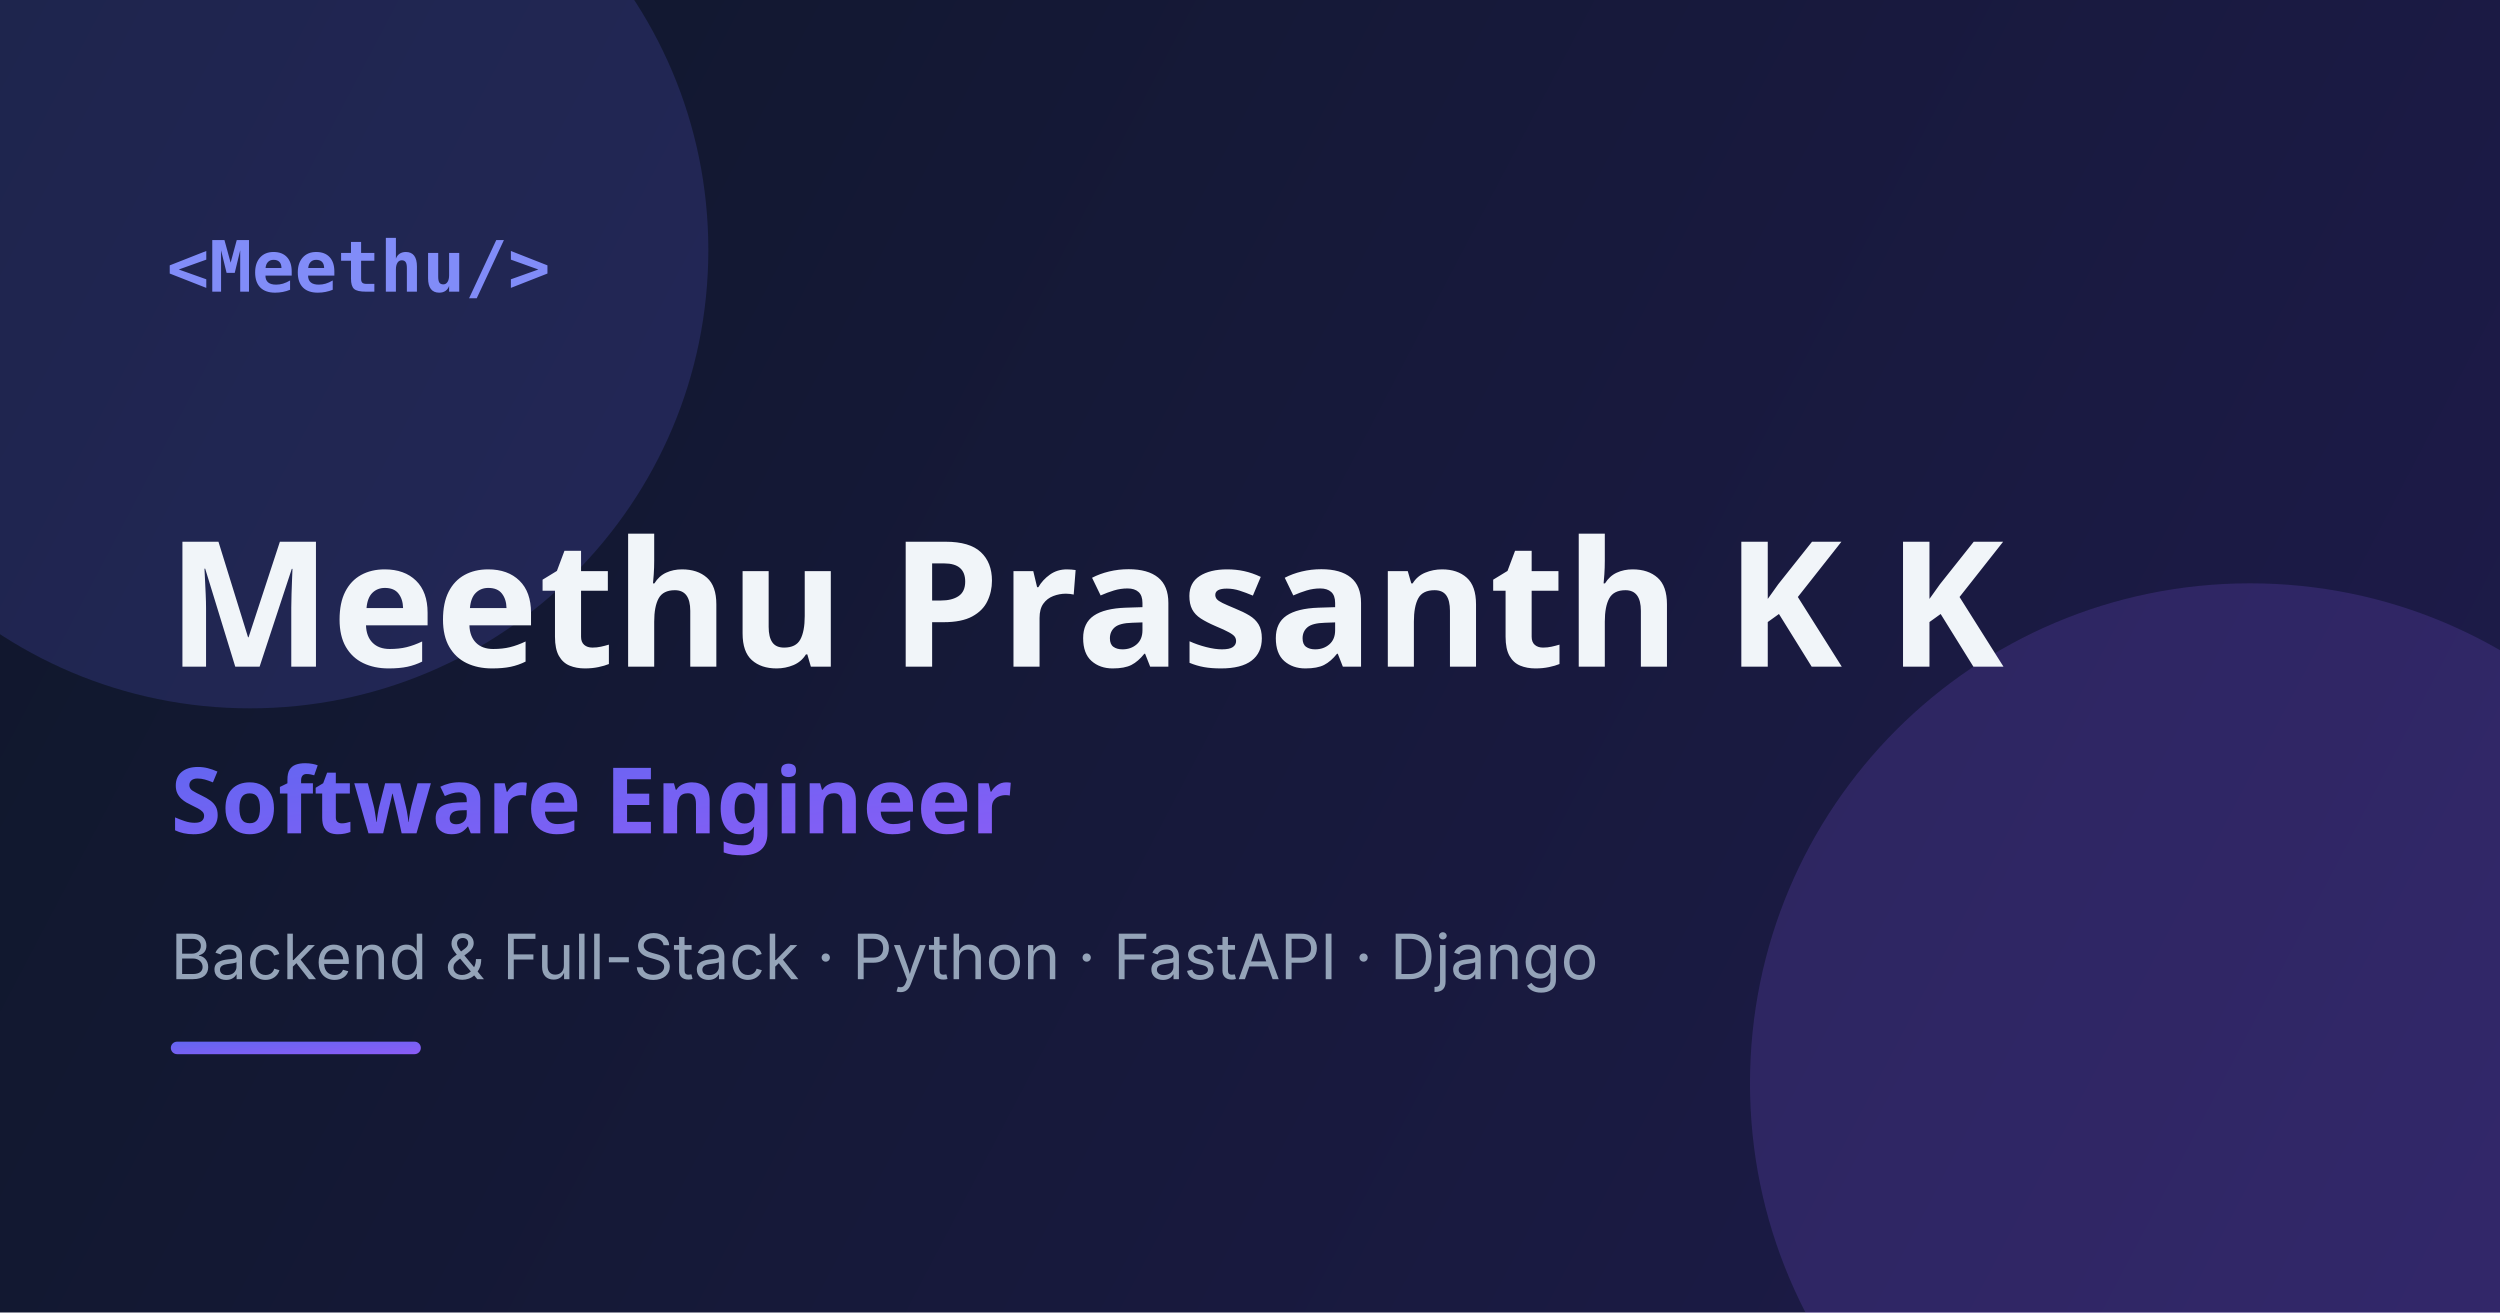
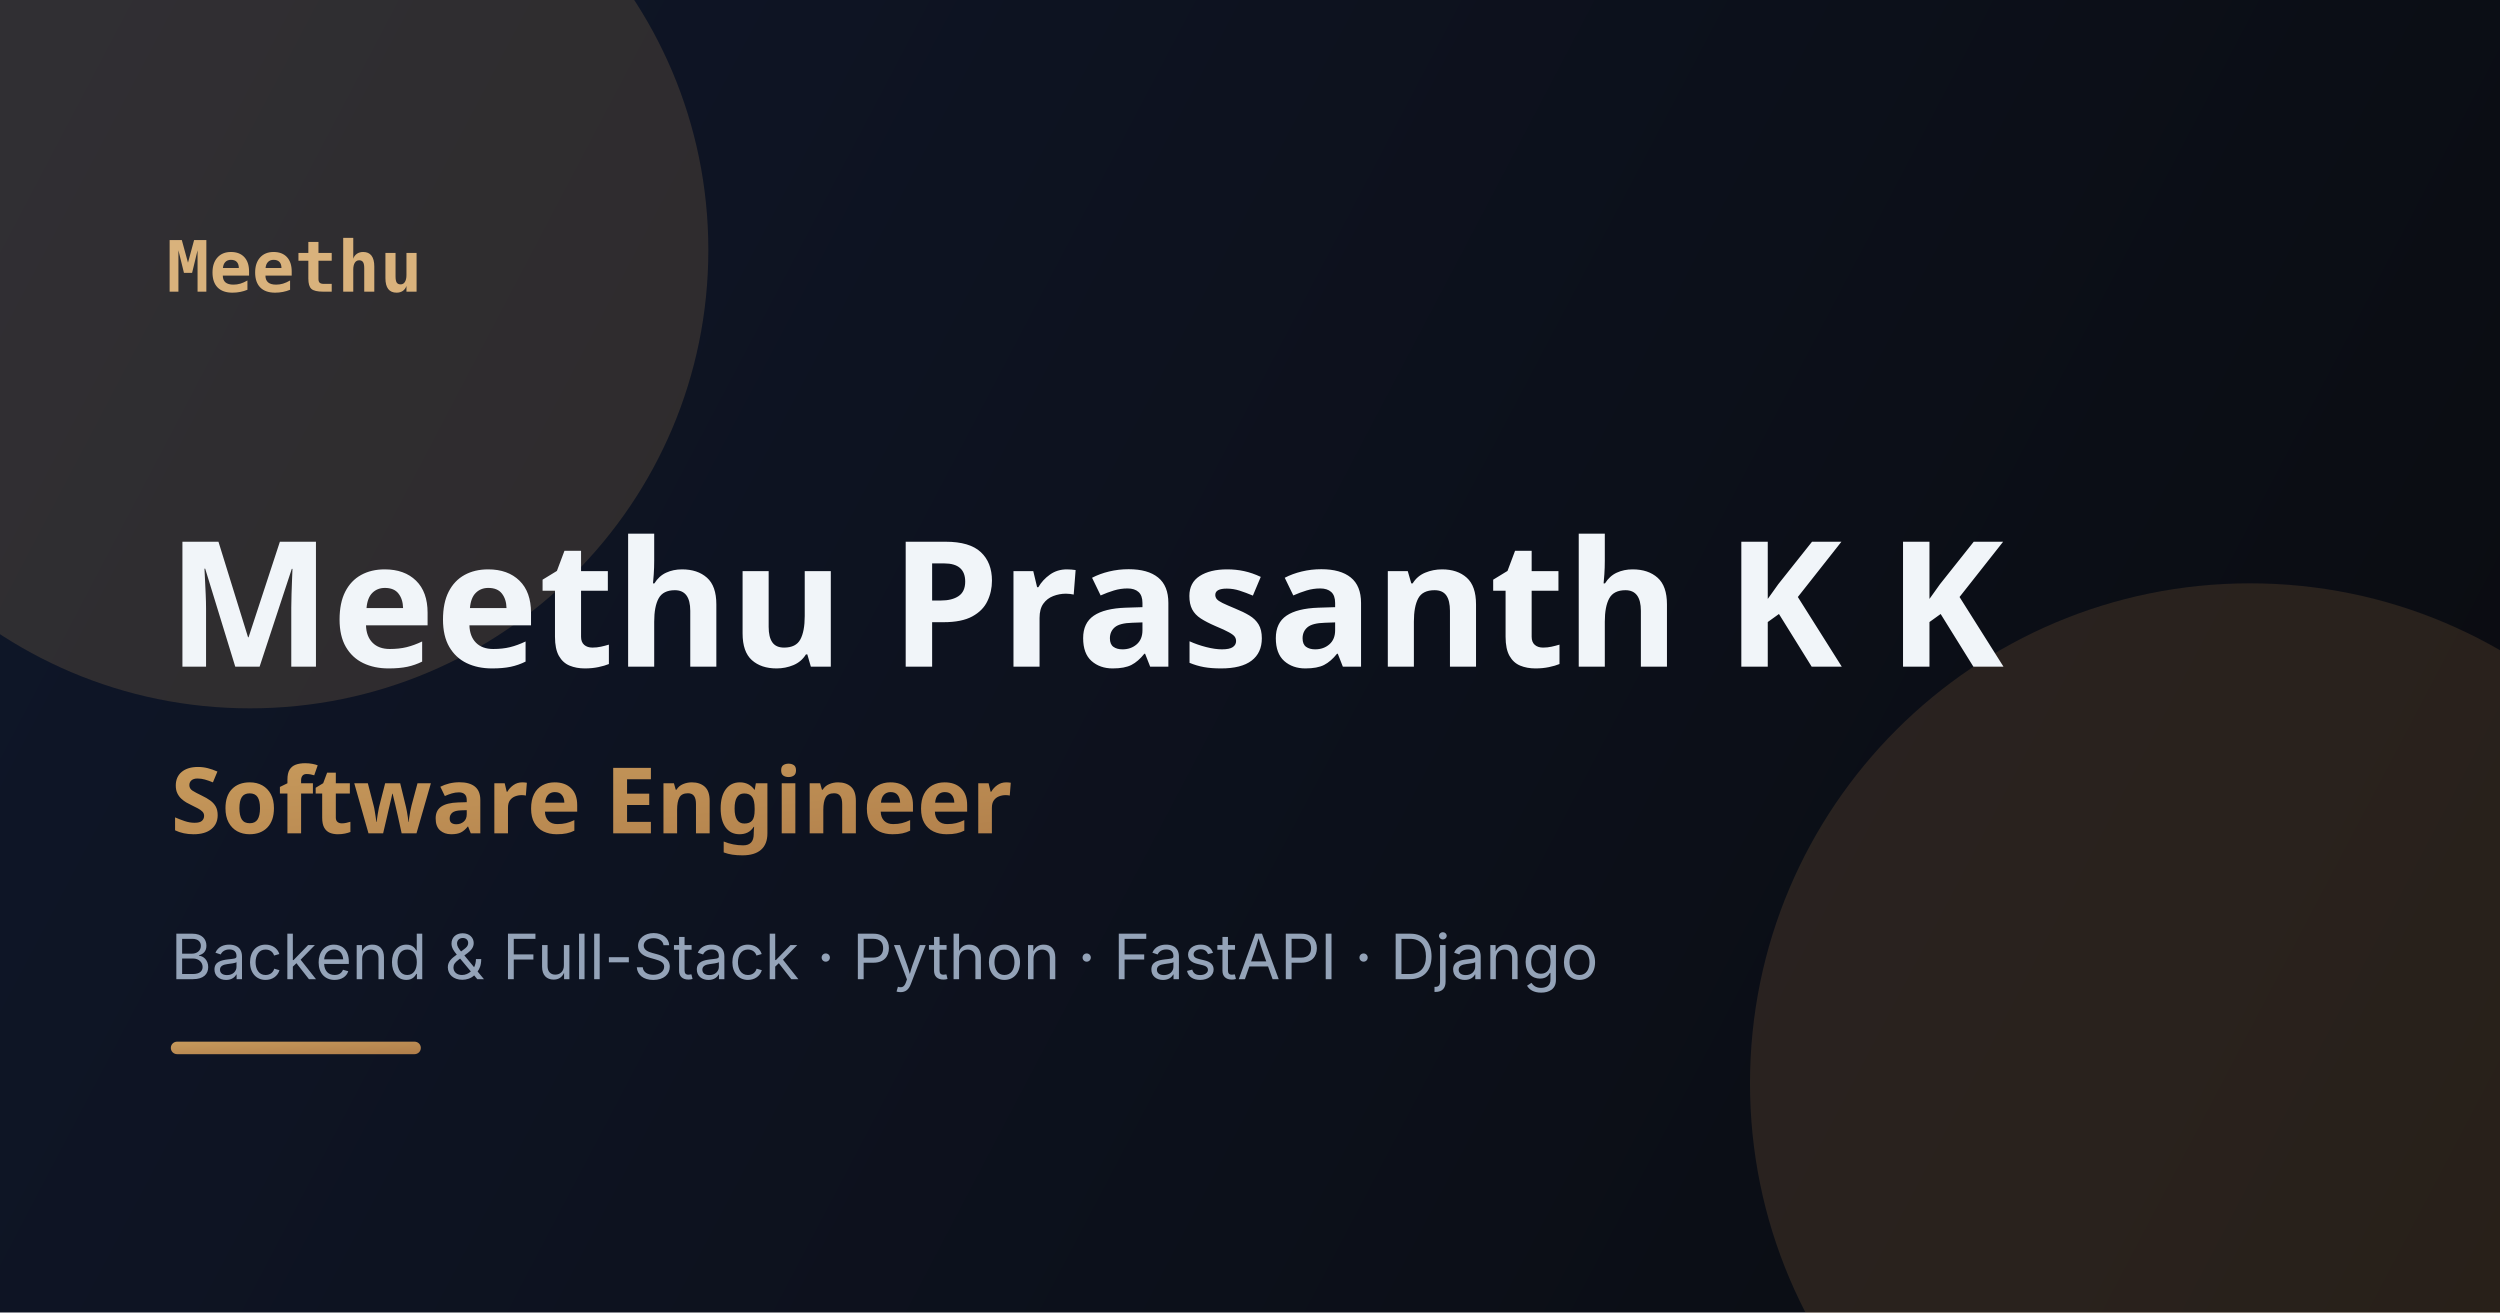
<svg xmlns="http://www.w3.org/2000/svg" width="1200" height="630" viewBox="0 0 1200 630" fill="none">
  <defs>
    <linearGradient id="bg" x1="0" y1="0" x2="1200" y2="630" gradientUnits="userSpaceOnUse">
      <stop offset="0" stop-color="#0f172a" />
-       <stop offset="1" stop-color="#1e1b4b" />
+       <stop offset="1" stop-color="#0A0B0F" />
    </linearGradient>
    <linearGradient id="accent" x1="0" y1="0" x2="1" y2="1">
-       <stop offset="0" stop-color="#6366f1" />
-       <stop offset="1" stop-color="#8b5cf6" />
+       <stop offset="0" stop-color="#C79A5C" />
+       <stop offset="1" stop-color="#B07E4A" />
    </linearGradient>
  </defs>
  <rect width="1200" height="630" fill="url(#bg)" />
-   <circle cx="120" cy="120" r="220" fill="#6366f1" opacity="0.18" />
-   <circle cx="1080" cy="520" r="240" fill="#8b5cf6" opacity="0.18" />
-   <text x="80" y="140" font-family="monospace" font-size="34" fill="#818cf8" font-weight="700">&lt;Meethu/&gt;</text>
+   <circle cx="120" cy="120" r="220" fill="#C79A5C" opacity="0.18" />
+   <circle cx="1080" cy="520" r="240" fill="#B07E4A" opacity="0.18" />
+   <text x="80" y="140" font-family="monospace" font-size="34" fill="#D9B27C" font-weight="700">Meethu</text>
  <text x="80" y="320" font-family="'Space Grotesk', system-ui, sans-serif" font-size="84" font-weight="700" fill="#f1f5f9">Meethu Prasanth K K</text>
  <text x="82" y="400" font-family="'Space Grotesk', system-ui, sans-serif" font-size="44" font-weight="600" fill="url(#accent)">Software Engineer</text>
  <text x="82" y="470" font-family="Inter, system-ui, sans-serif" font-size="30" fill="#94a3b8">Backend &amp; Full-Stack · Python · FastAPI · Django</text>
  <rect x="82" y="500" width="120" height="6" rx="3" fill="url(#accent)" />
</svg>
